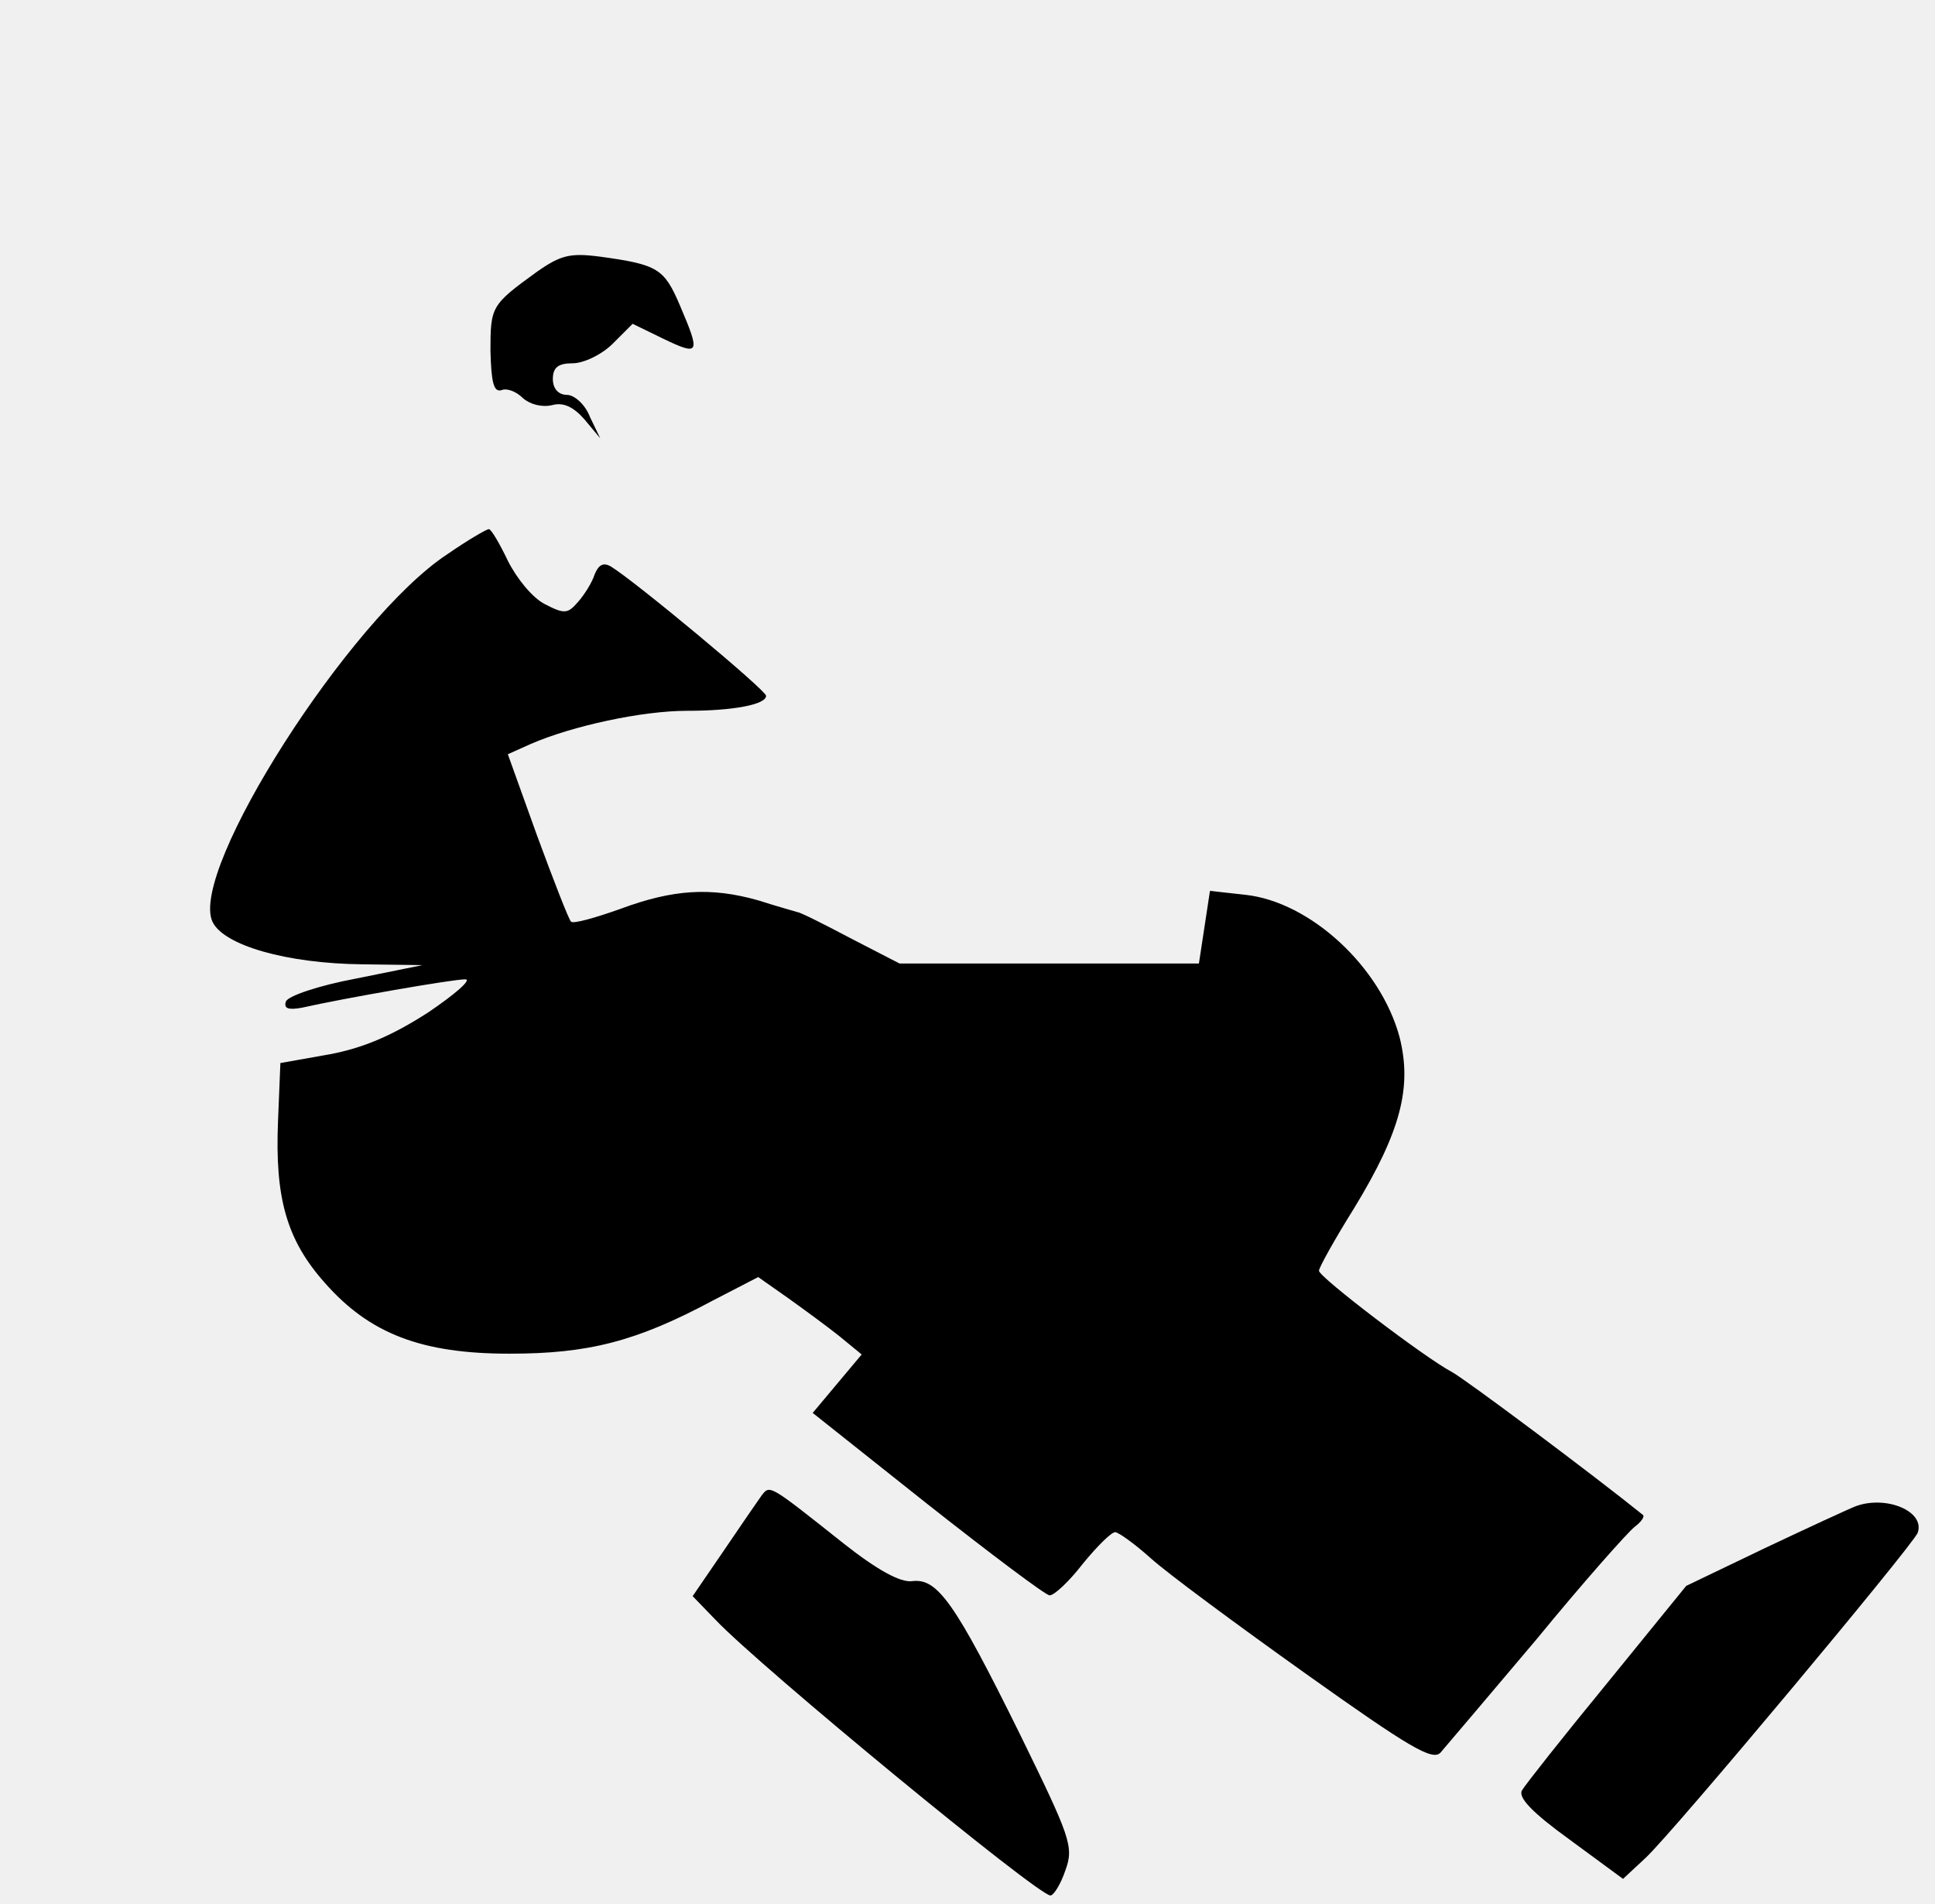
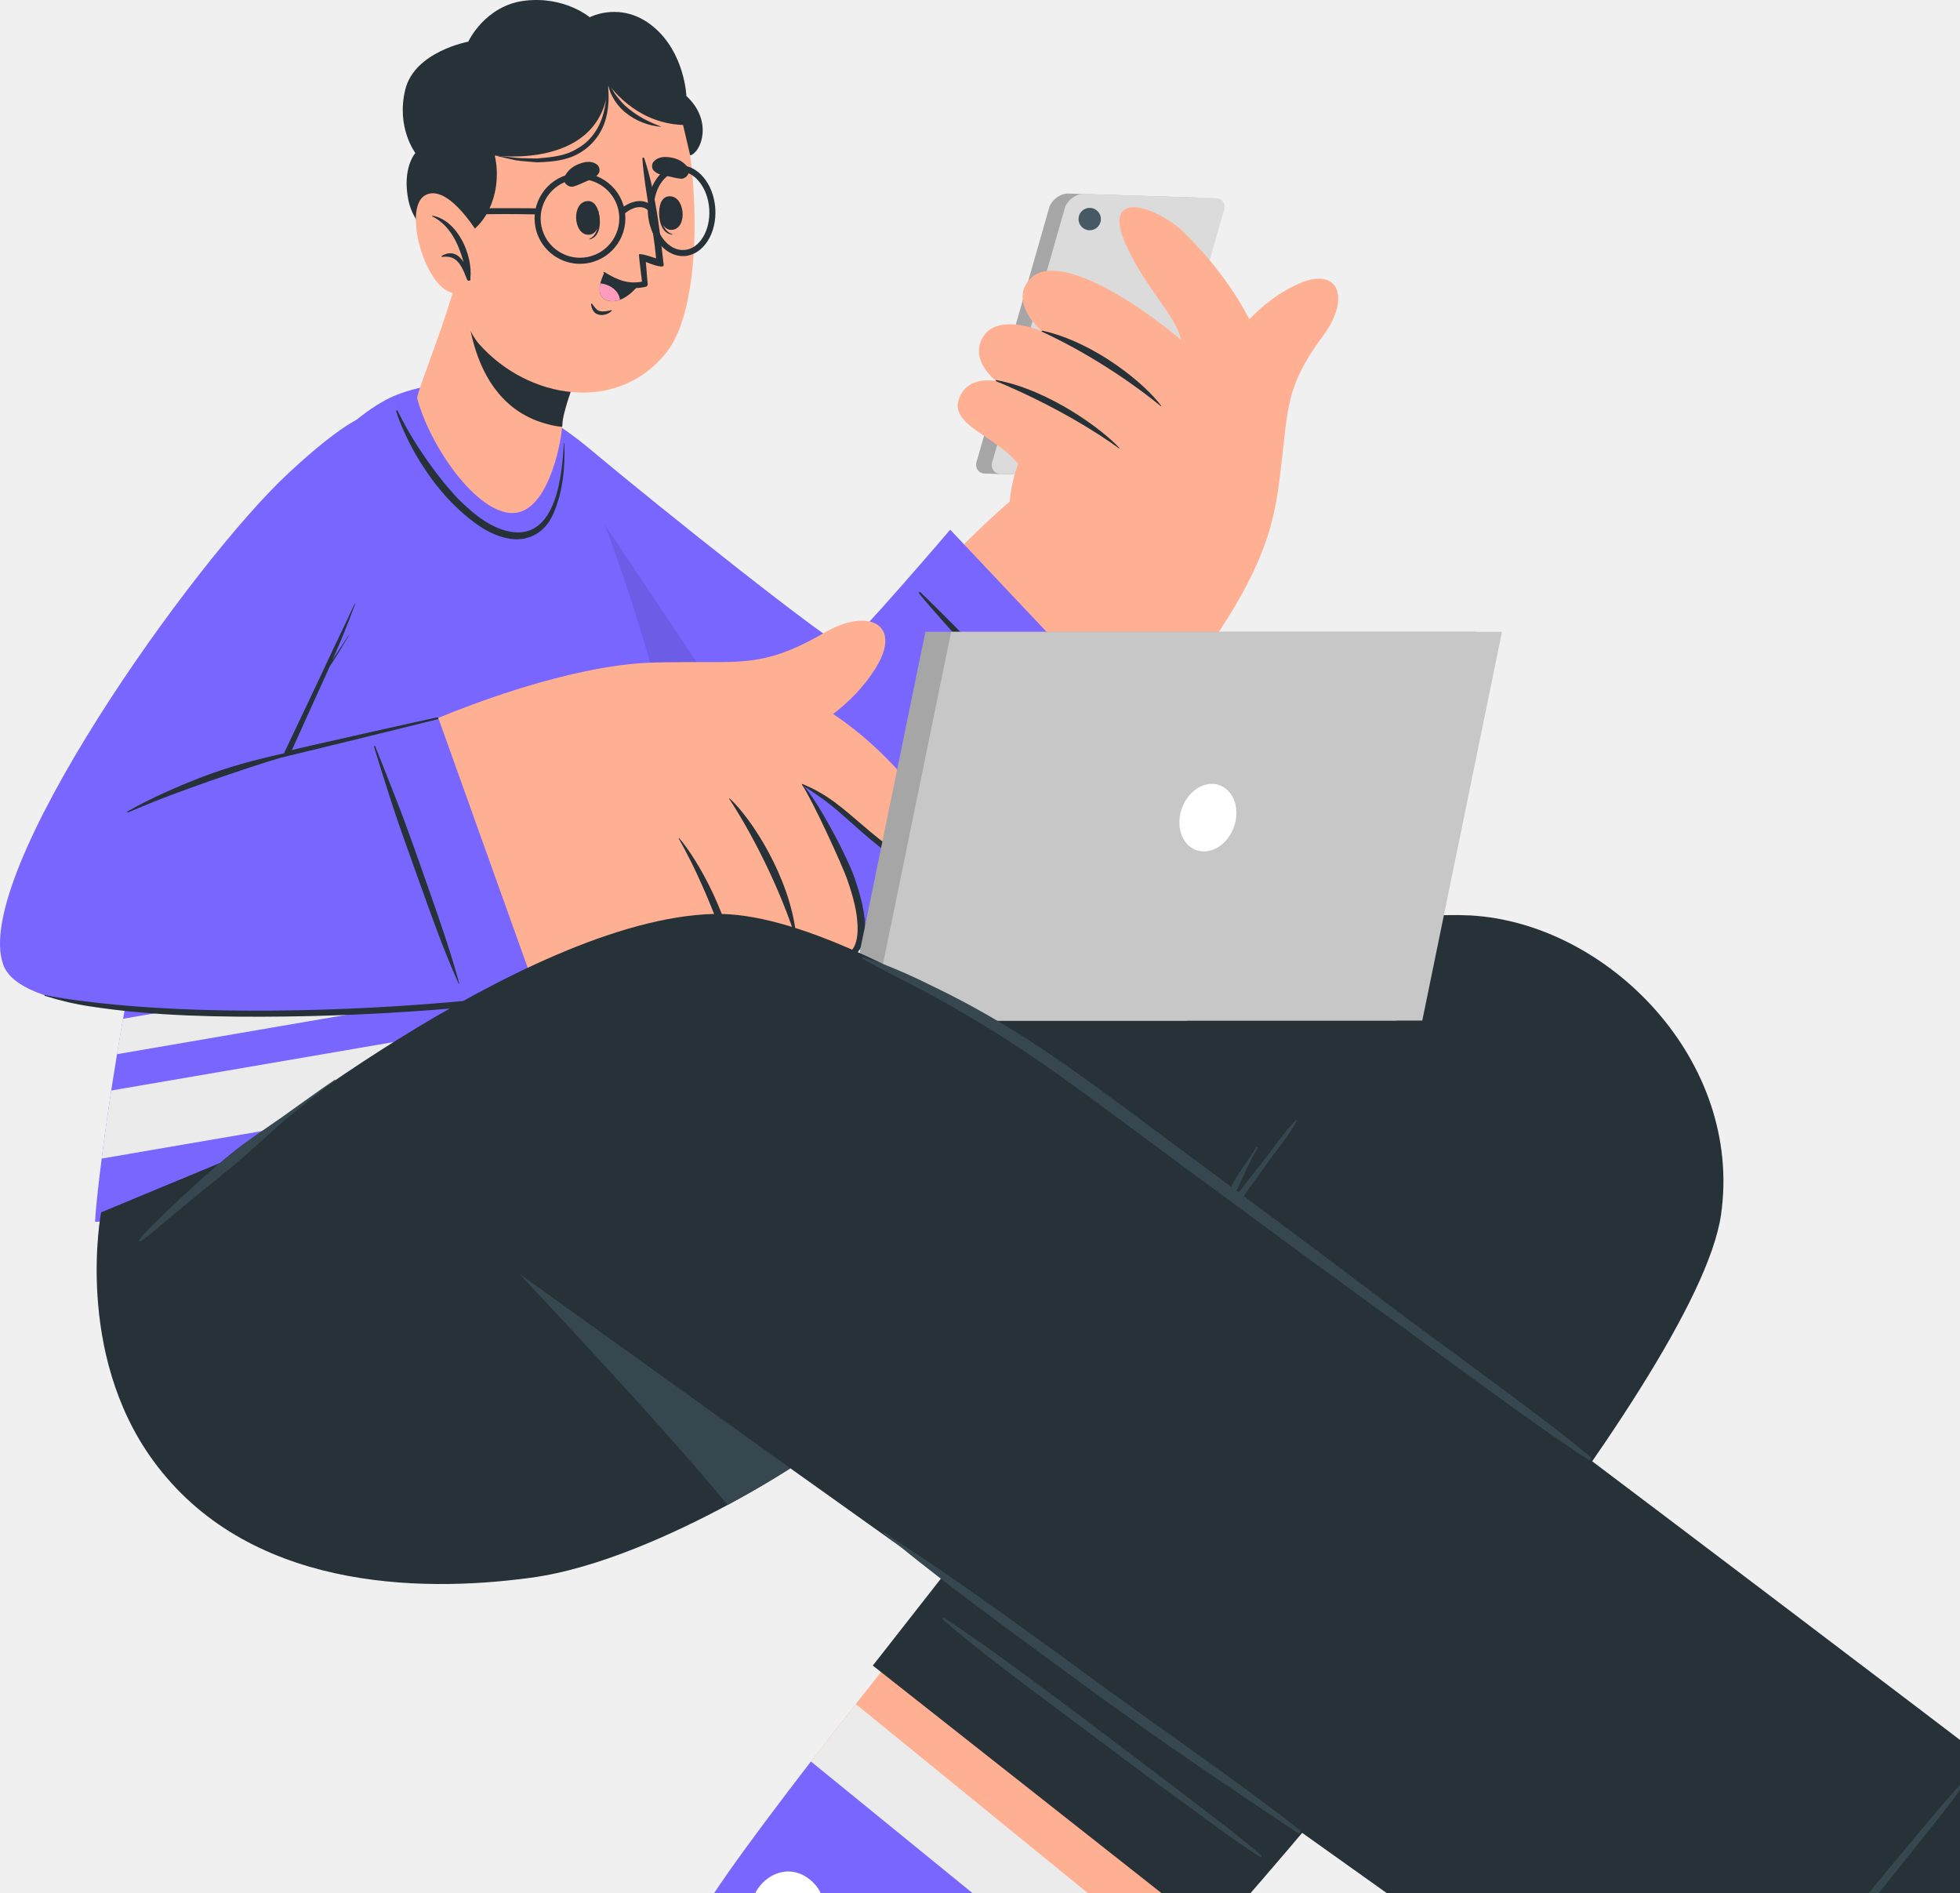
- <svg xmlns="http://www.w3.org/2000/svg" version="1.0" width="245pt" height="241pt" viewBox="0 0 245 241" preserveAspectRatio="xMidYMid meet">
-   <g transform="translate(0,241) scale(0.1,-0.1)" fill="#000000" stroke="none">
-     <path d="M680 2066 c-58 -42 -59 -44 -59 -100 1 -40 4 -53 14 -50 7 3 19 -2 27 -10 9 -8 24 -12 37 -9 14 4 27 -2 41 -18 l20 -24 -13 27 c-6 16 -20 28 -29 28 -11 0 -18 8 -18 20 0 15 7 20 25 20 14 0 37 11 51 25 l25 25 39 -19 c46 -22 47 -19 21 42 -20 47 -28 52 -101 62 -38 5 -50 2 -80 -19z" />
-     <path d="M566 1708 c-123 -81 -327 -400 -297 -465 14 -30 94 -53 190 -54 l76 -1 -84 -17 c-48 -9 -86 -22 -89 -29 -3 -9 3 -11 20 -8 53 12 191 36 207 36 9 0 -13 -19 -47 -42 -45 -29 -82 -45 -125 -53 l-62 -11 -3 -74 c-4 -97 11 -150 59 -204 57 -65 123 -90 234 -90 99 0 160 15 257 67 l58 30 37 -26 c21 -15 51 -37 66 -49 l28 -23 -31 -37 -31 -37 146 -116 c80 -63 149 -115 154 -115 6 0 25 18 42 40 18 22 36 40 41 40 4 0 25 -15 45 -33 21 -19 109 -84 196 -146 132 -94 161 -111 171 -100 7 8 62 73 122 144 59 72 115 135 124 142 8 6 13 13 10 15 -62 50 -225 172 -242 181 -34 18 -168 120 -168 128 0 4 20 40 45 80 59 97 73 153 57 216 -24 89 -113 171 -195 180 l-45 5 -7 -46 -7 -46 -189 0 -190 0 -62 32 c-34 18 -64 33 -67 33 -3 1 -25 7 -50 15 -60 17 -108 14 -175 -11 -31 -11 -59 -19 -62 -16 -3 3 -22 52 -43 109 l-37 103 29 13 c53 23 141 42 198 42 59 0 100 8 100 19 0 7 -167 146 -197 164 -9 5 -15 2 -20 -10 -3 -10 -13 -26 -21 -35 -13 -15 -17 -16 -42 -3 -16 8 -36 33 -47 55 -10 21 -21 40 -24 40 -3 0 -27 -14 -53 -32z" />
-     <path d="M964 516 c-5 -7 -27 -39 -48 -70 l-39 -57 29 -30 c57 -60 408 -349 424 -349 4 0 13 14 19 32 11 30 6 42 -58 173 -82 166 -104 197 -136 193 -15 -2 -44 14 -86 47 -97 77 -94 75 -105 61z" />
-     <path d="M2350 503 c-8 -3 -60 -27 -115 -53 l-100 -48 -100 -123 c-55 -67 -104 -129 -108 -136 -5 -9 13 -28 60 -62 l68 -50 29 27 c37 35 336 393 344 411 10 27 -39 48 -78 34z" />
-   </g>
+ <svg xmlns="http://www.w3.org/2000/svg" width="173" height="167" viewBox="0 0 173 167" fill="none">
+   <path d="M106.362 208.288C104.474 207.569 62.056 172.815 61.275 170.467C60.975 169.578 65.676 163.105 71.579 155.445C72.853 153.791 74.179 152.09 75.536 150.371C84.33 139.197 93.922 127.547 93.922 127.547L122.365 150.713L103.197 172.9L98.993 177.773C98.993 177.773 109.282 198.344 109.861 201.01C110.431 203.67 108.251 209.006 106.362 208.288Z" fill="#FFB092" />
+   <path d="M106.362 208.292C104.474 207.573 62.055 172.819 61.275 170.471C60.914 169.387 67.928 160.057 75.536 150.375L103.196 172.904L98.992 177.778C98.992 177.778 109.281 198.348 109.86 201.015C110.431 203.674 108.25 209.01 106.362 208.292Z" fill="#EBEBEB" />
+   <path d="M106.362 208.288C104.474 207.569 62.056 172.815 61.275 170.468C60.975 169.578 65.676 163.105 71.579 155.445L98.992 177.773C98.992 177.773 109.282 198.343 109.861 201.01C110.431 203.67 108.251 209.007 106.362 208.288Z" fill="#7966FF" />
+   <path d="M71.509 165.883C68.309 163.276 64.251 168.246 67.458 170.857C70.658 173.464 74.716 168.494 71.509 165.883Z" fill="white" />
+   <path d="M88.848 173.907C91.014 176.318 94.148 177.707 96.892 179.324C97.176 179.492 97.471 179.249 97.53 178.98C97.591 178.98 97.648 178.944 97.637 178.867C97.202 175.719 95.663 172.181 93.619 169.726C92.358 168.21 89.908 166.875 88.163 168.55C86.513 170.134 87.583 172.499 88.848 173.907ZM88.456 170.879C88.531 166.86 92.356 169.665 93.241 170.819C93.81 171.561 94.301 172.386 94.762 173.197C95.73 174.897 96.437 176.703 97.225 178.484C95.926 177.606 94.563 176.849 93.233 176.02C91.648 175.035 88.415 173.096 88.456 170.879Z" fill="#263238" />
+   <path d="M151.906 107.197C149.757 122.095 112.46 164.722 108.15 169.61C107.514 170.33 107.169 170.723 107.169 170.723L77.036 146.978L77.391 146.531L104.604 111.784L24.713 110.342L55.334 87.124C55.334 87.124 57.778 88.573 62.903 87.888C80.567 85.522 120.391 80.291 129.761 80.782C141.849 81.428 153.879 93.528 151.906 107.197Z" fill="#263238" />
+   <path d="M114.381 98.866C113.33 99.905 112.484 101.211 111.575 102.373C110.613 103.603 109.636 104.821 108.675 106.053C108.666 106.065 108.657 106.077 108.647 106.089C108.82 105.728 108.988 105.364 109.166 105.005C109.778 103.776 110.272 102.505 110.992 101.332C111.036 101.26 110.926 101.192 110.881 101.263C110.141 102.427 109.286 103.532 108.651 104.76C108.351 105.338 108.068 105.922 107.803 106.516C107.658 106.842 107.509 107.168 107.378 107.499C107.318 107.65 107.243 107.811 107.198 107.975C106.767 108.546 106.341 109.121 105.928 109.704C105.01 111 104.197 112.371 103.269 113.656C103.219 113.726 103.329 113.791 103.379 113.726C104.318 112.519 105.369 111.395 106.323 110.197C107.294 108.977 108.216 107.723 109.127 106.459C110.016 105.225 110.887 103.979 111.774 102.744C112.668 101.5 113.726 100.276 114.456 98.928C114.481 98.88 114.422 98.825 114.381 98.866Z" fill="#37474F" />
+   <path d="M111.327 163.73C109.611 162.233 107.771 160.856 105.966 159.467C104.153 158.073 102.333 156.689 100.506 155.314C96.848 152.564 93.207 149.79 89.513 147.09C87.483 145.607 85.439 144.144 83.333 142.772C83.238 142.711 83.139 142.861 83.223 142.933C86.697 145.905 90.389 148.606 94.043 151.35C97.703 154.099 101.373 156.838 105.075 159.531C107.1 161.005 109.117 162.527 111.229 163.875C111.314 163.929 111.402 163.795 111.327 163.73Z" fill="#37474F" />
+   <path d="M46.472 47.767C54.76 63.548 64.594 80.296 73.915 82.722C82.782 85.03 103.876 62.938 107.454 55.603C108.687 53.075 91.986 41.998 89.623 43.859C85.167 47.367 75.413 58.485 74.025 58.206C72.579 57.911 60.799 47.384 50.123 38.525C43.652 33.155 40.732 36.835 46.472 47.767Z" fill="#FFB092" />
+   <path d="M92.635 18.226L86.252 40.57C85.991 41.223 86.306 41.771 86.955 41.791L98.577 42.157C99.226 42.177 99.966 41.662 100.227 41.009L106.61 18.665C106.872 18.011 106.556 17.465 105.908 17.444L94.286 17.079C93.636 17.058 92.897 17.571 92.635 18.226Z" fill="#A6A6A6" />
+   <path d="M94.016 18.257L87.633 40.601C87.371 41.254 87.687 41.802 88.336 41.822L99.958 42.188C100.607 42.208 101.347 41.694 101.608 41.041L107.991 18.697C108.253 18.042 107.938 17.496 107.288 17.476L95.666 17.11C95.017 17.09 94.278 17.602 94.016 18.257Z" fill="#DBDBDB" />
+   <path d="M97.17 19.385C97.141 19.93 96.675 20.348 96.13 20.319C95.586 20.289 95.168 19.824 95.197 19.279C95.226 18.734 95.691 18.316 96.236 18.345C96.781 18.375 97.199 18.84 97.17 19.385Z" fill="#455A64" />
+   <path d="M112.829 42.956C113.81 36.461 113.065 34.643 116.803 29.601C119.256 26.293 118.196 23.307 114.337 25.166C108.026 28.208 105.001 36.321 104.762 39.436L112.829 42.956Z" fill="#FFB092" />
+   <path d="M104.452 59.98C104.452 59.98 110.512 52.904 112.242 46.086C113.438 41.371 114.896 30.824 104.591 20.599C102.146 18.173 96.942 16.451 99.496 21.862C101.311 25.705 103.622 27.595 104.27 30.023C104.27 30.023 97.392 28.618 95.057 31.161C94.014 32.298 91.239 35.468 89.431 38.243C89.431 38.243 89.93 38.8 90.663 39.414C90.663 39.414 88.707 41.996 89.117 46.904L104.452 59.98Z" fill="#FFB092" />
+   <path d="M112.664 41.4C111.511 39.126 108.987 34.348 105.563 31.158C101.76 27.613 93.478 21.811 90.89 24.646C88.993 26.725 91.96 29.218 91.96 29.218C91.96 29.218 88.032 27.541 86.729 29.794C85.541 31.846 87.952 33.637 87.952 33.637C87.952 33.637 85.395 33.03 84.632 35.227C83.714 37.87 89.226 38.709 90.609 42.19C90.92 42.971 112.664 41.4 112.664 41.4Z" fill="#FFB092" />
+   <path d="M102.489 35.81C101.054 33.849 96.653 30.232 92.064 29.192C91.959 29.169 91.886 29.235 91.976 29.276C96.786 31.494 100.82 34.477 102.456 35.845C102.477 35.864 102.504 35.832 102.489 35.81Z" fill="#263238" />
+   <path d="M98.799 39.534C97.388 37.969 92.685 34.444 87.998 33.55C87.893 33.531 87.824 33.602 87.916 33.639C93.037 35.749 97.053 38.303 98.768 39.571C98.791 39.588 98.817 39.553 98.799 39.534Z" fill="#263238" />
+   <path d="M83.87 46.742L101.268 65.189C101.268 65.189 82.894 85.788 74.268 83.634C65.642 81.48 49.33 58.13 44.101 43.305C40.483 33.047 46.191 34.693 52.183 39.723C58.176 44.752 73.849 57.234 74.534 57.049C75.219 56.863 83.87 46.742 83.87 46.742Z" fill="#7966FF" />
+   <path opacity="0.1" d="M77.978 83.444C76.621 83.811 75.364 83.911 74.267 83.635C65.644 81.481 49.331 58.131 44.103 43.306C41.719 36.545 43.383 34.958 46.518 36.108C55.916 50.052 68.426 68.741 77.978 83.444Z" fill="black" />
+   <path d="M95.623 68.254C93.103 65.71 83.172 54.924 81.185 52.448C81.047 52.277 81.122 52.147 81.289 52.307C89.023 59.748 93.376 65.529 95.719 68.15C95.778 68.216 95.687 68.318 95.623 68.254Z" fill="#263238" />
+   <path d="M65.817 97.716C65.817 97.716 8.701 108.162 8.408 107.813C8.145 107.508 14.693 45.72 34.08 35.277C37.153 33.621 44.572 32.647 47.738 35.878C56.767 45.093 66.566 96.879 65.817 97.716Z" fill="#7966FF" />
+   <path d="M65.223 92.589L8.973 102.239C9.186 100.541 9.468 98.513 9.82 96.234L64.184 86.906C64.601 89.06 64.948 90.984 65.223 92.589Z" fill="#EBEBEB" />
+   <path d="M63.578 83.89L10.322 93.028C10.487 92.017 10.665 90.975 10.859 89.9L62.967 80.961C63.184 81.96 63.386 82.944 63.578 83.89Z" fill="#EBEBEB" />
+   <path d="M45.219 45.273C42.032 45.257 37.969 39.397 36.828 35.169C36.752 34.879 37.796 32.275 38.916 29.051C39.588 27.092 40.29 24.895 40.786 22.844L52.895 29.079C52.895 29.079 50.592 33.073 49.749 36.655C49.681 36.955 49.644 37.24 49.633 37.518C49.628 37.557 49.628 37.607 49.618 37.662C49.493 39.324 48.301 45.287 45.219 45.273Z" fill="#FFB092" />
+   <path d="M52.898 29.086C52.898 29.086 50.592 33.078 49.748 36.666C49.684 36.962 49.639 37.248 49.635 37.527C49.632 37.566 49.63 37.615 49.618 37.665C49.201 37.633 48.757 37.551 48.277 37.416C40.835 35.438 40.962 25.66 41.139 23.031L52.898 29.086Z" fill="#263238" />
+   <path d="M40.262 8.734C38.324 13.241 39.301 26.988 42.288 30.359C46.617 35.245 54.446 36.53 58.785 31.157C62.99 25.948 61.4 8.055 57.995 4.916C52.979 0.292 43.125 2.075 40.262 8.734Z" fill="#FFB092" />
+   <path d="M52.81 18.625C52.8 18.591 52.742 18.675 52.747 18.712C52.861 19.627 52.837 20.695 52.035 21.076C52.01 21.088 52.017 21.134 52.047 21.127C53.047 20.892 53.064 19.474 52.81 18.625Z" fill="#263238" />
+   <path d="M51.901 17.742C50.415 17.766 50.571 20.738 51.949 20.715C53.304 20.694 53.148 17.722 51.901 17.742Z" fill="#263238" />
+   <path d="M58.215 18.337C58.22 18.302 58.289 18.377 58.29 18.416C58.31 19.337 58.487 20.39 59.336 20.652C59.363 20.661 59.363 20.707 59.331 20.703C58.307 20.614 58.086 19.214 58.215 18.337Z" fill="#263238" />
+   <path d="M58.986 17.329C60.46 17.138 60.733 20.102 59.367 20.278C58.023 20.452 57.75 17.488 58.986 17.329Z" fill="#263238" />
+   <path d="M50.658 16.45C51.057 16.327 51.405 16.147 51.788 15.984C52.219 15.8 52.582 15.699 52.849 15.289C52.992 15.069 52.908 14.693 52.708 14.534C52.241 14.163 51.657 14.257 51.128 14.457C50.555 14.674 50.169 14.988 49.862 15.517C49.563 16.029 50.131 16.613 50.658 16.45Z" fill="#263238" />
+   <path d="M60.058 15.768C59.643 15.722 59.267 15.611 58.861 15.524C58.402 15.425 58.027 15.393 57.688 15.042C57.505 14.854 57.517 14.469 57.684 14.274C58.071 13.821 58.663 13.802 59.22 13.899C59.824 14.003 60.263 14.238 60.665 14.7C61.053 15.146 60.607 15.827 60.058 15.768Z" fill="#263238" />
+   <path d="M52.266 26.81C52.454 27.055 52.63 27.381 52.957 27.456C53.271 27.528 53.664 27.438 53.971 27.367C54.001 27.36 54.026 27.395 54.004 27.419C53.717 27.735 53.187 27.884 52.775 27.749C52.372 27.617 52.218 27.231 52.172 26.838C52.166 26.784 52.239 26.774 52.266 26.81Z" fill="#263238" />
+   <path d="M53.286 24.106C53.844 24.877 54.624 25.274 55.452 25.39C55.822 25.445 56.207 25.437 56.582 25.382C56.656 25.377 56.923 25.324 56.996 25.305C57.103 25.284 57.157 25.192 57.17 25.089L57.169 25.083C57.167 25.05 57.005 23.118 57.005 23.118C57.271 23.234 58.623 23.758 58.583 23.389C58.237 20.333 57.854 16.935 56.866 13.967C56.839 13.867 56.685 13.899 56.699 14C56.914 16.949 57.647 19.841 57.91 22.801C57.481 22.663 56.778 22.403 56.407 22.43C56.354 22.446 56.67 24.835 56.665 24.856C55.482 25.071 54.565 24.758 53.367 24.019C53.297 23.97 53.226 24.036 53.286 24.106Z" fill="#263238" />
+   <path d="M56.281 25.238C56.281 25.238 55.623 26.132 54.719 26.457C54.387 26.578 54.027 26.627 53.65 26.527C52.876 26.327 52.855 25.617 52.994 25.009C53.107 24.509 53.338 24.078 53.338 24.078C53.338 24.078 54.47 25.133 56.281 25.238Z" fill="#263238" />
+   <path d="M54.718 26.456C54.385 26.577 54.025 26.625 53.648 26.526C52.874 26.326 52.853 25.616 52.992 25.008C53.822 25.09 54.644 25.65 54.718 26.456Z" fill="#FF9CBD" />
+   <path d="M38.996 21.148C42.579 21.427 44.482 17.166 43.669 13.721C43.669 13.721 53.19 15.056 53.704 7.407C53.704 7.407 55.968 10.883 60.291 11.028L60.919 13.716C61.899 13.441 62.961 10.669 60.584 8.472C60.584 8.472 60.447 4.656 57.653 2.346C54.858 0.036 52.052 1.521 52.052 1.521C52.052 1.521 49.831 -0.362 46.316 0.062C42.801 0.486 41.332 3.677 41.332 3.677C41.332 3.677 36.603 4.545 35.775 7.893C34.946 11.241 36.663 13.502 36.663 13.502C36.663 13.502 35.468 14.811 36.049 17.678C36.422 19.521 37.921 21.065 38.996 21.148Z" fill="#263238" />
+   <path d="M53.497 6.727C53.555 7.352 53.575 7.978 53.505 8.595C53.464 9.214 53.331 9.82 53.145 10.4C52.752 11.555 51.982 12.561 50.918 13.13C49.885 13.783 48.613 13.877 47.398 13.987C46.781 13.963 46.156 13.984 45.536 13.926C44.916 13.859 44.297 13.776 43.668 13.722C44.276 13.874 44.893 14 45.51 14.141C46.132 14.244 46.768 14.263 47.401 14.326C48.66 14.284 49.989 14.188 51.136 13.514C52.276 12.867 53.128 11.746 53.469 10.501C53.805 9.256 53.793 7.947 53.497 6.727Z" fill="#263238" />
+   <path d="M58.379 11.181C57.321 10.787 56.334 10.291 55.499 9.603C55.072 9.271 54.715 8.864 54.392 8.431C54.054 8 53.843 7.492 53.602 6.977C53.665 7.536 53.806 8.11 54.105 8.612C54.382 9.122 54.767 9.579 55.219 9.943C55.673 10.307 56.176 10.607 56.714 10.811C57.25 11.017 57.809 11.163 58.379 11.181Z" fill="#263238" />
+   <path d="M50.997 23.277C49.211 23.191 47.637 21.904 47.264 20.073C46.824 17.907 48.228 15.787 50.393 15.347C52.559 14.906 54.678 16.309 55.119 18.475C55.559 20.64 54.157 22.76 51.991 23.201C51.657 23.268 51.324 23.293 50.997 23.277ZM51.36 15.805C51.078 15.791 50.788 15.812 50.499 15.871C48.623 16.253 47.408 18.09 47.789 19.966C48.172 21.841 50.009 23.059 51.883 22.675C53.759 22.294 54.975 20.457 54.594 18.58C54.271 16.994 52.907 15.88 51.36 15.805Z" fill="#263238" />
+   <path d="M60.17 22.599C58.638 22.524 57.324 20.888 57.181 18.802C57.108 17.749 57.341 16.735 57.835 15.948C58.344 15.134 59.072 14.655 59.884 14.6C60.699 14.542 61.483 14.919 62.099 15.656C62.696 16.369 63.063 17.341 63.135 18.393C63.285 20.598 62.074 22.483 60.432 22.596C60.343 22.602 60.257 22.603 60.17 22.599ZM60.124 15.132C60.057 15.129 59.989 15.129 59.921 15.134C59.285 15.178 58.705 15.568 58.288 16.233C57.855 16.925 57.652 17.824 57.716 18.765C57.847 20.675 59.044 22.156 60.396 22.061C61.742 21.97 62.73 20.34 62.6 18.431C62.536 17.49 62.212 16.627 61.688 16C61.238 15.462 60.69 15.159 60.124 15.132Z" fill="#263238" />
+   <path d="M55.016 18.948L54.645 18.562C55.216 18.011 56.572 17.23 57.619 18.208L57.254 18.599C56.317 17.722 55.069 18.898 55.016 18.948Z" fill="#263238" />
+   <path d="M38.07 21.283L37.578 21.07C37.678 20.841 38.583 18.822 39.763 18.546C40.867 18.292 47.279 18.38 47.585 18.388L47.571 18.924C45.504 18.87 40.737 18.868 39.886 19.068C39.106 19.25 38.311 20.729 38.07 21.283Z" fill="#263238" />
+   <path d="M42.378 20.904C42.378 20.904 39.717 16.263 37.638 17.173C35.559 18.083 37.285 24.619 39.533 25.695C41.781 26.77 42.817 24.708 42.817 24.708L42.378 20.904Z" fill="#FFB092" />
+   <path d="M38.178 19.032C38.142 19.025 38.129 19.077 38.16 19.093C39.732 19.9 40.455 21.49 40.914 23.112C40.483 22.465 39.853 22.075 38.993 22.579C38.947 22.606 38.982 22.676 39.029 22.671C39.71 22.588 40.181 22.747 40.584 23.323C40.87 23.73 41.045 24.229 41.235 24.687C41.298 24.84 41.568 24.786 41.528 24.613C41.525 24.6 41.521 24.587 41.518 24.574C41.747 22.498 40.392 19.443 38.178 19.032Z" fill="#263238" />
+   <path d="M49.806 39.128C49.804 39.101 49.763 39.099 49.762 39.127C49.633 41.726 49.158 47.73 44.974 46.907C43.289 46.575 41.853 45.388 40.672 44.25C39.458 43.081 36.822 39.813 35.081 36.228C35.047 36.158 34.947 36.21 34.97 36.288C35.255 37.266 36.015 39.018 37.006 40.63C37.959 42.181 39.079 43.651 40.434 44.905C41.703 46.081 43.24 47.276 45.034 47.545C46.741 47.8 48.106 46.923 48.782 45.462C49.67 43.542 49.904 41.207 49.806 39.128Z" fill="#263238" />
+   <path d="M27.673 40.205C18.754 48.022 -4.102 78.781 1.51 85.373C7.162 92.011 42.398 87.389 52.542 83.748C55.559 82.665 46.416 63.61 43.074 62.851C40.291 62.219 25.221 67.364 24.888 66.494C24.511 65.51 27.493 58.825 32.216 46.655C37.66 32.623 31.612 36.753 27.673 40.205Z" fill="#FFB092" />
+   <path d="M57.963 58.482C65.061 58.209 66.925 59.228 72.793 55.817C76.643 53.579 79.725 55.077 77.263 59.001C73.235 65.419 64.152 67.694 60.776 67.575L57.963 58.482Z" fill="#FFB092" />
+   <path d="M38.693 63.355C38.693 63.355 46.996 59.776 54.532 58.737C59.742 58.019 71.253 57.72 81.003 70.026C83.315 72.944 84.541 78.743 79.032 75.349C75.119 72.937 73.366 70.225 70.835 69.236C70.835 69.236 71.518 76.798 68.503 79.001C67.156 79.985 63.417 82.585 60.216 84.195C60.216 84.195 59.678 83.592 59.105 82.731C59.105 82.731 56.094 84.523 50.87 83.491L38.693 63.355Z" fill="#FFB092" />
+   <path d="M59.614 58.844C61.919 60.356 66.751 63.644 69.768 67.707C73.119 72.221 78.358 81.819 75.001 84.259C72.539 86.048 70.217 82.559 70.217 82.559C70.217 82.559 71.546 86.983 68.968 88.113C66.62 89.142 64.984 86.335 64.984 86.335C64.984 86.335 65.33 89.157 62.876 89.713C59.926 90.381 59.687 84.357 56.114 82.452C55.311 82.024 59.614 58.844 59.614 58.844Z" fill="#FFB092" />
+   <path d="M64.408 70.46C66.342 72.238 69.701 77.403 70.266 82.46C70.278 82.575 70.198 82.646 70.164 82.544C68.36 77.108 65.639 72.414 64.365 70.492C64.349 70.466 64.387 70.44 64.408 70.46Z" fill="#263238" />
+   <path d="M59.95 73.969C61.461 75.675 64.685 81.153 65.081 86.297C65.09 86.412 65.006 86.478 64.976 86.375C63.325 80.617 61.063 75.993 59.906 73.998C59.89 73.972 59.931 73.948 59.95 73.969Z" fill="#263238" />
+   <path d="M70.843 69.191C73.056 70.091 74.428 71.359 76.219 72.889C77.105 73.646 78.005 74.391 78.971 75.046C79.85 75.642 81.143 76.539 82.213 75.851C82.807 75.468 82.88 74.67 82.82 74.029C82.753 73.309 82.186 71.936 81.826 71.308C81.808 71.276 81.863 71.243 81.881 71.275C82.216 71.836 82.857 73.091 83.021 73.724C83.168 74.297 83.262 74.955 83.048 75.525C82.587 76.749 81.086 76.766 80.071 76.314C79.463 76.045 78.902 75.65 78.363 75.265C77.841 74.893 77.338 74.495 76.845 74.085C75.835 73.244 74.873 72.345 73.872 71.492C72.773 70.554 71.996 70.073 70.799 69.264C70.76 69.237 70.799 69.173 70.843 69.191Z" fill="#263238" />
+   <path d="M74.813 77.703C74.353 76.343 71.701 70.605 70.79 69.247C70.766 69.212 70.814 69.176 70.841 69.208C72.45 71.072 74.859 75.835 75.381 77.336C75.897 78.82 76.473 80.707 76.314 82.287C76.076 84.671 74.449 84.963 73.853 85.022C73.142 85.091 72.452 84.874 71.858 84.486C71.197 84.055 70.598 83.238 70.193 82.574C70.172 82.539 70.219 82.499 70.244 82.534C70.976 83.556 72.255 84.62 73.567 84.58C74.137 84.563 74.731 84.364 75.121 83.932C75.579 83.425 75.684 82.709 75.695 82.051C75.719 80.561 75.286 79.1 74.813 77.703Z" fill="#263238" />
+   <path d="M38.695 63.377L47.399 87.693C47.399 87.693 3.272 93.056 0.302 85.17C-2.668 77.285 17.042 49.566 25.453 41.761C35.201 32.717 35.98 36.204 33.169 44.805C30.226 53.81 24.992 66.736 24.992 66.736L38.695 63.377Z" fill="#7966FF" />
+   <path d="M11.256 71.6C13.388 70.403 15.638 69.411 17.92 68.535C20.18 67.668 22.523 67.047 24.883 66.521C26.231 66.221 27.59 65.987 28.949 65.743C28.99 65.735 29 65.799 28.959 65.808C26.582 66.299 24.237 67 21.934 67.76C19.64 68.519 17.363 69.316 15.099 70.159C13.818 70.635 12.56 71.172 11.296 71.69C11.236 71.714 11.201 71.631 11.256 71.6Z" fill="#263238" />
+   <path d="M38.587 63.304C38.364 63.339 26.172 66.051 25.766 66.193C25.833 66.02 28.58 59.957 28.99 59.07C29.03 58.982 29.067 58.892 29.107 58.803C29.363 58.415 29.621 58.029 29.862 57.63C30.171 57.12 30.476 56.606 30.782 56.094C30.791 56.079 30.769 56.062 30.759 56.078C30.431 56.575 30.101 57.072 29.776 57.571C29.625 57.801 29.483 58.037 29.341 58.273C29.614 57.645 29.879 57.014 30.144 56.38C30.566 55.369 30.955 54.349 31.342 53.324C31.354 53.291 31.305 53.274 31.29 53.306C30.48 55.074 29.615 56.815 28.8 58.579C27.987 60.341 24.881 66.836 24.901 66.832C24.92 66.852 38.359 63.55 38.62 63.47C38.721 63.439 38.696 63.287 38.587 63.304Z" fill="#263238" />
+   <path d="M37.862 78.522C36.908 75.81 35.974 73.09 34.919 70.412C34.32 68.891 33.728 67.366 33.114 65.851C33.091 65.793 32.99 65.825 33.008 65.885C33.858 68.645 34.717 71.411 35.694 74.132C36.665 76.84 37.615 79.555 38.621 82.25C39.194 83.782 39.811 85.292 40.475 86.789C40.489 86.818 40.54 86.803 40.531 86.771C39.773 83.979 38.823 81.253 37.862 78.522Z" fill="#263238" />
+   <path d="M47.918 88.118C47.558 87.36 47.116 86.275 46.724 85.534C46.62 85.337 46.474 85.361 46.553 85.564C46.816 86.245 47.016 87.003 47.275 87.701C46.657 87.761 46.038 87.807 45.42 87.873C44.705 87.95 43.991 88.03 43.277 88.104C41.878 88.249 40.477 88.38 39.075 88.496C36.236 88.731 33.392 88.906 30.545 89.021C24.84 89.251 19.11 89.273 13.41 88.911C11.816 88.81 10.222 88.677 8.634 88.496C7.022 88.312 5.281 88.102 3.962 87.8C3.92 87.79 3.905 87.861 3.947 87.875C5.303 88.298 6.574 88.603 7.977 88.814C9.408 89.029 10.847 89.204 12.289 89.333C15.16 89.588 18.045 89.69 20.927 89.714C26.643 89.762 32.363 89.562 38.063 89.135C39.66 89.016 41.256 88.877 42.85 88.719C43.654 88.64 44.458 88.561 45.261 88.466C46.066 88.373 47.98 88.247 47.918 88.118Z" fill="#263238" />
+   <path d="M104.768 87.57H49.213V90.059H104.768V87.57Z" fill="#C7C7C7" />
+   <path d="M104.769 87.57V90.059H67.006L68.909 87.57H104.769Z" fill="#A6A6A6" />
+   <path d="M74.643 90.063H123.266L130.302 55.758H81.678L74.643 90.063Z" fill="#A6A6A6" />
+   <path d="M76.914 90.063H125.538L132.573 55.758H83.95L76.914 90.063Z" fill="#C7C7C7" />
+   <path d="M109.128 71.629C109.179 73.25 108.094 74.798 106.705 75.088C105.317 75.378 104.15 74.299 104.099 72.678C104.049 71.057 105.134 69.509 106.522 69.219C107.911 68.929 109.078 70.008 109.128 71.629Z" fill="white" />
+   <path d="M217.996 161.258C217.271 163.144 182.38 205.45 180.03 206.223C179.14 206.521 172.683 201.799 165.041 195.871C163.391 194.592 161.695 193.26 159.98 191.897C148.835 183.068 137.215 173.438 137.215 173.438L160.473 145.07L182.598 164.31L187.458 168.529C187.458 168.529 208.061 158.306 210.73 157.736C213.39 157.174 218.719 159.372 217.996 161.258Z" fill="#FFB092" />
+   <path d="M217.996 161.26C217.272 163.146 182.381 205.452 180.031 206.225C178.946 206.582 169.638 199.538 159.98 191.899L182.598 164.312L187.458 168.531C187.458 168.531 208.062 158.308 210.73 157.738C213.391 157.176 218.72 159.374 217.996 161.26Z" fill="#EBEBEB" />
+   <path d="M217.995 161.259C217.27 163.145 182.379 205.451 180.03 206.224C179.14 206.522 172.682 201.8 165.041 195.873L187.457 168.532C187.457 168.532 208.061 158.308 210.73 157.738C213.39 157.175 218.719 159.373 217.995 161.259Z" fill="#7966FF" />
+   <path d="M181.454 159.975L155.56 190.668L77.451 135.049L69.76 129.569C69.76 129.569 67.546 131.02 64.216 132.809C59.593 135.292 52.822 138.425 46.858 139.229C36.853 140.586 21.794 140.244 13.514 128.885C6.539 119.32 8.925 106.982 8.925 106.982L19.948 102.407C19.948 102.407 46.162 81.101 62.979 80.653C70.123 80.456 80.453 85.994 90.013 91.764C99.564 97.527 181.454 159.975 181.454 159.975Z" fill="#263238" />
+   <path d="M69.76 129.567C69.76 129.567 67.546 131.018 64.217 132.807C58.457 125.738 46.235 112.878 45.865 112.422L69.76 129.567Z" fill="#37474F" />
+   <path d="M29.547 95.287C27.983 96.345 26.469 97.471 24.925 98.558C23.407 99.627 21.84 100.631 20.395 101.8C18.925 102.99 17.53 104.263 16.143 105.548C15.473 106.168 14.81 106.793 14.162 107.435C13.521 108.071 12.804 108.71 12.27 109.44C12.22 109.508 12.317 109.59 12.383 109.55C13.129 109.084 13.803 108.44 14.482 107.883C15.216 107.281 15.941 106.67 16.672 106.064C18.081 104.895 19.517 103.76 20.923 102.587C22.32 101.423 23.616 100.146 25 98.967C26.481 97.704 28.041 96.531 29.578 95.337C29.606 95.314 29.579 95.265 29.547 95.287Z" fill="#37474F" />
+   <path d="M173.458 157.026C171.89 158.677 170.436 160.456 168.971 162.202C167.502 163.954 166.041 165.713 164.59 167.481C161.687 171.018 158.761 174.538 155.907 178.115C154.339 180.079 152.791 182.06 151.331 184.106C151.266 184.197 151.411 184.303 151.486 184.223C154.603 180.878 157.458 177.304 160.355 173.77C163.257 170.23 166.149 166.68 168.998 163.096C170.557 161.135 172.162 159.184 173.598 157.132C173.656 157.047 173.526 156.954 173.458 157.026Z" fill="#37474F" />
+   <path d="M114.755 161.523C110.79 158.32 101.765 152.05 97.651 149.04C93.558 146.046 89.467 143.044 85.311 140.138C84.118 139.304 82.914 138.487 81.711 137.665C80.511 136.846 79.26 136.088 78.085 135.239C78.016 135.19 77.954 135.303 78.02 135.352C79.1 136.146 80.117 137.034 81.177 137.857C82.19 138.643 83.194 139.438 84.214 140.213C86.206 141.726 88.219 143.21 90.228 144.7C94.302 147.722 98.407 150.707 102.555 153.626C104.91 155.284 112.165 160.189 114.574 161.767C114.716 161.86 114.89 161.633 114.755 161.523Z" fill="#37474F" />
+   <path d="M140.406 128.593C136.744 125.482 128.383 119.487 124.541 116.606C120.655 113.691 116.789 110.75 112.887 107.857C109.015 104.986 105.144 102.115 101.272 99.244C97.52 96.461 93.785 93.634 89.816 91.162C87.644 89.809 85.415 88.553 83.121 87.417C80.893 86.315 78.578 85.192 76.19 84.487C76.118 84.466 76.078 84.57 76.141 84.607C78.099 85.732 80.157 86.683 82.139 87.77C84.098 88.844 86.027 89.972 87.923 91.153C91.864 93.608 95.579 96.387 99.311 99.141C107.063 104.861 114.799 110.604 122.608 116.245C126.977 119.402 135.684 125.921 140.227 128.83C140.369 128.922 140.537 128.704 140.406 128.593Z" fill="#37474F" />
</svg>
